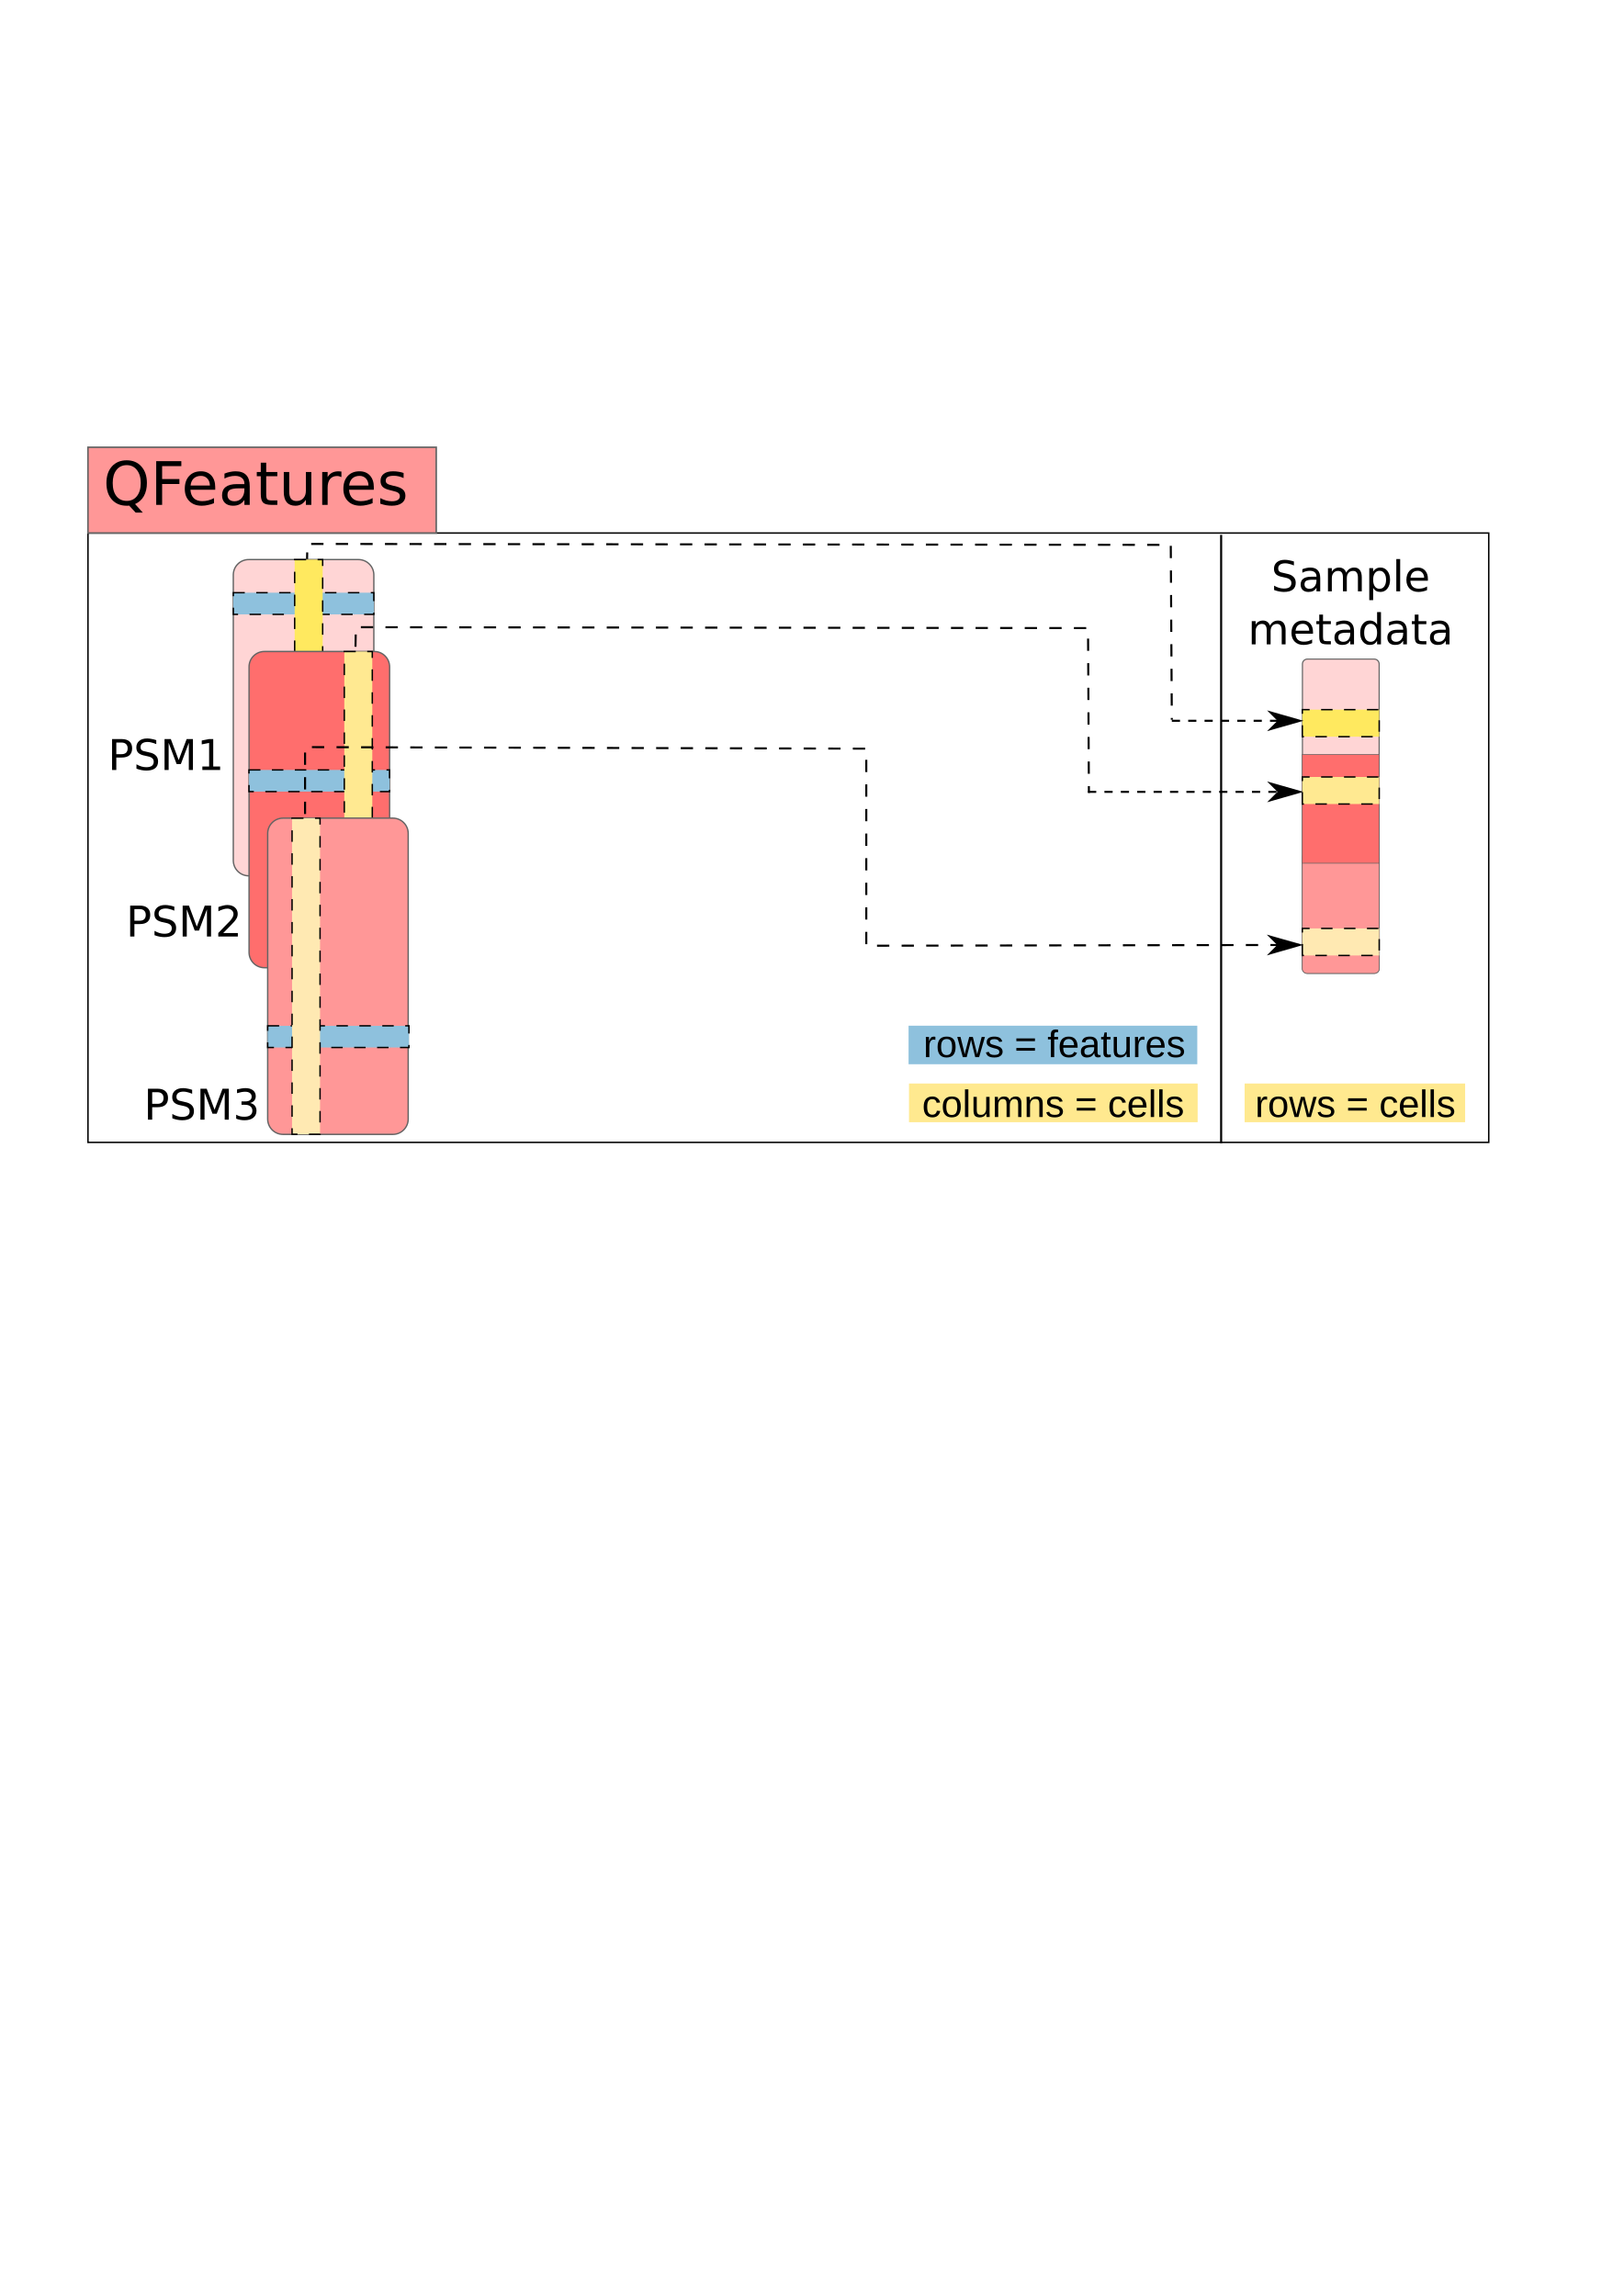
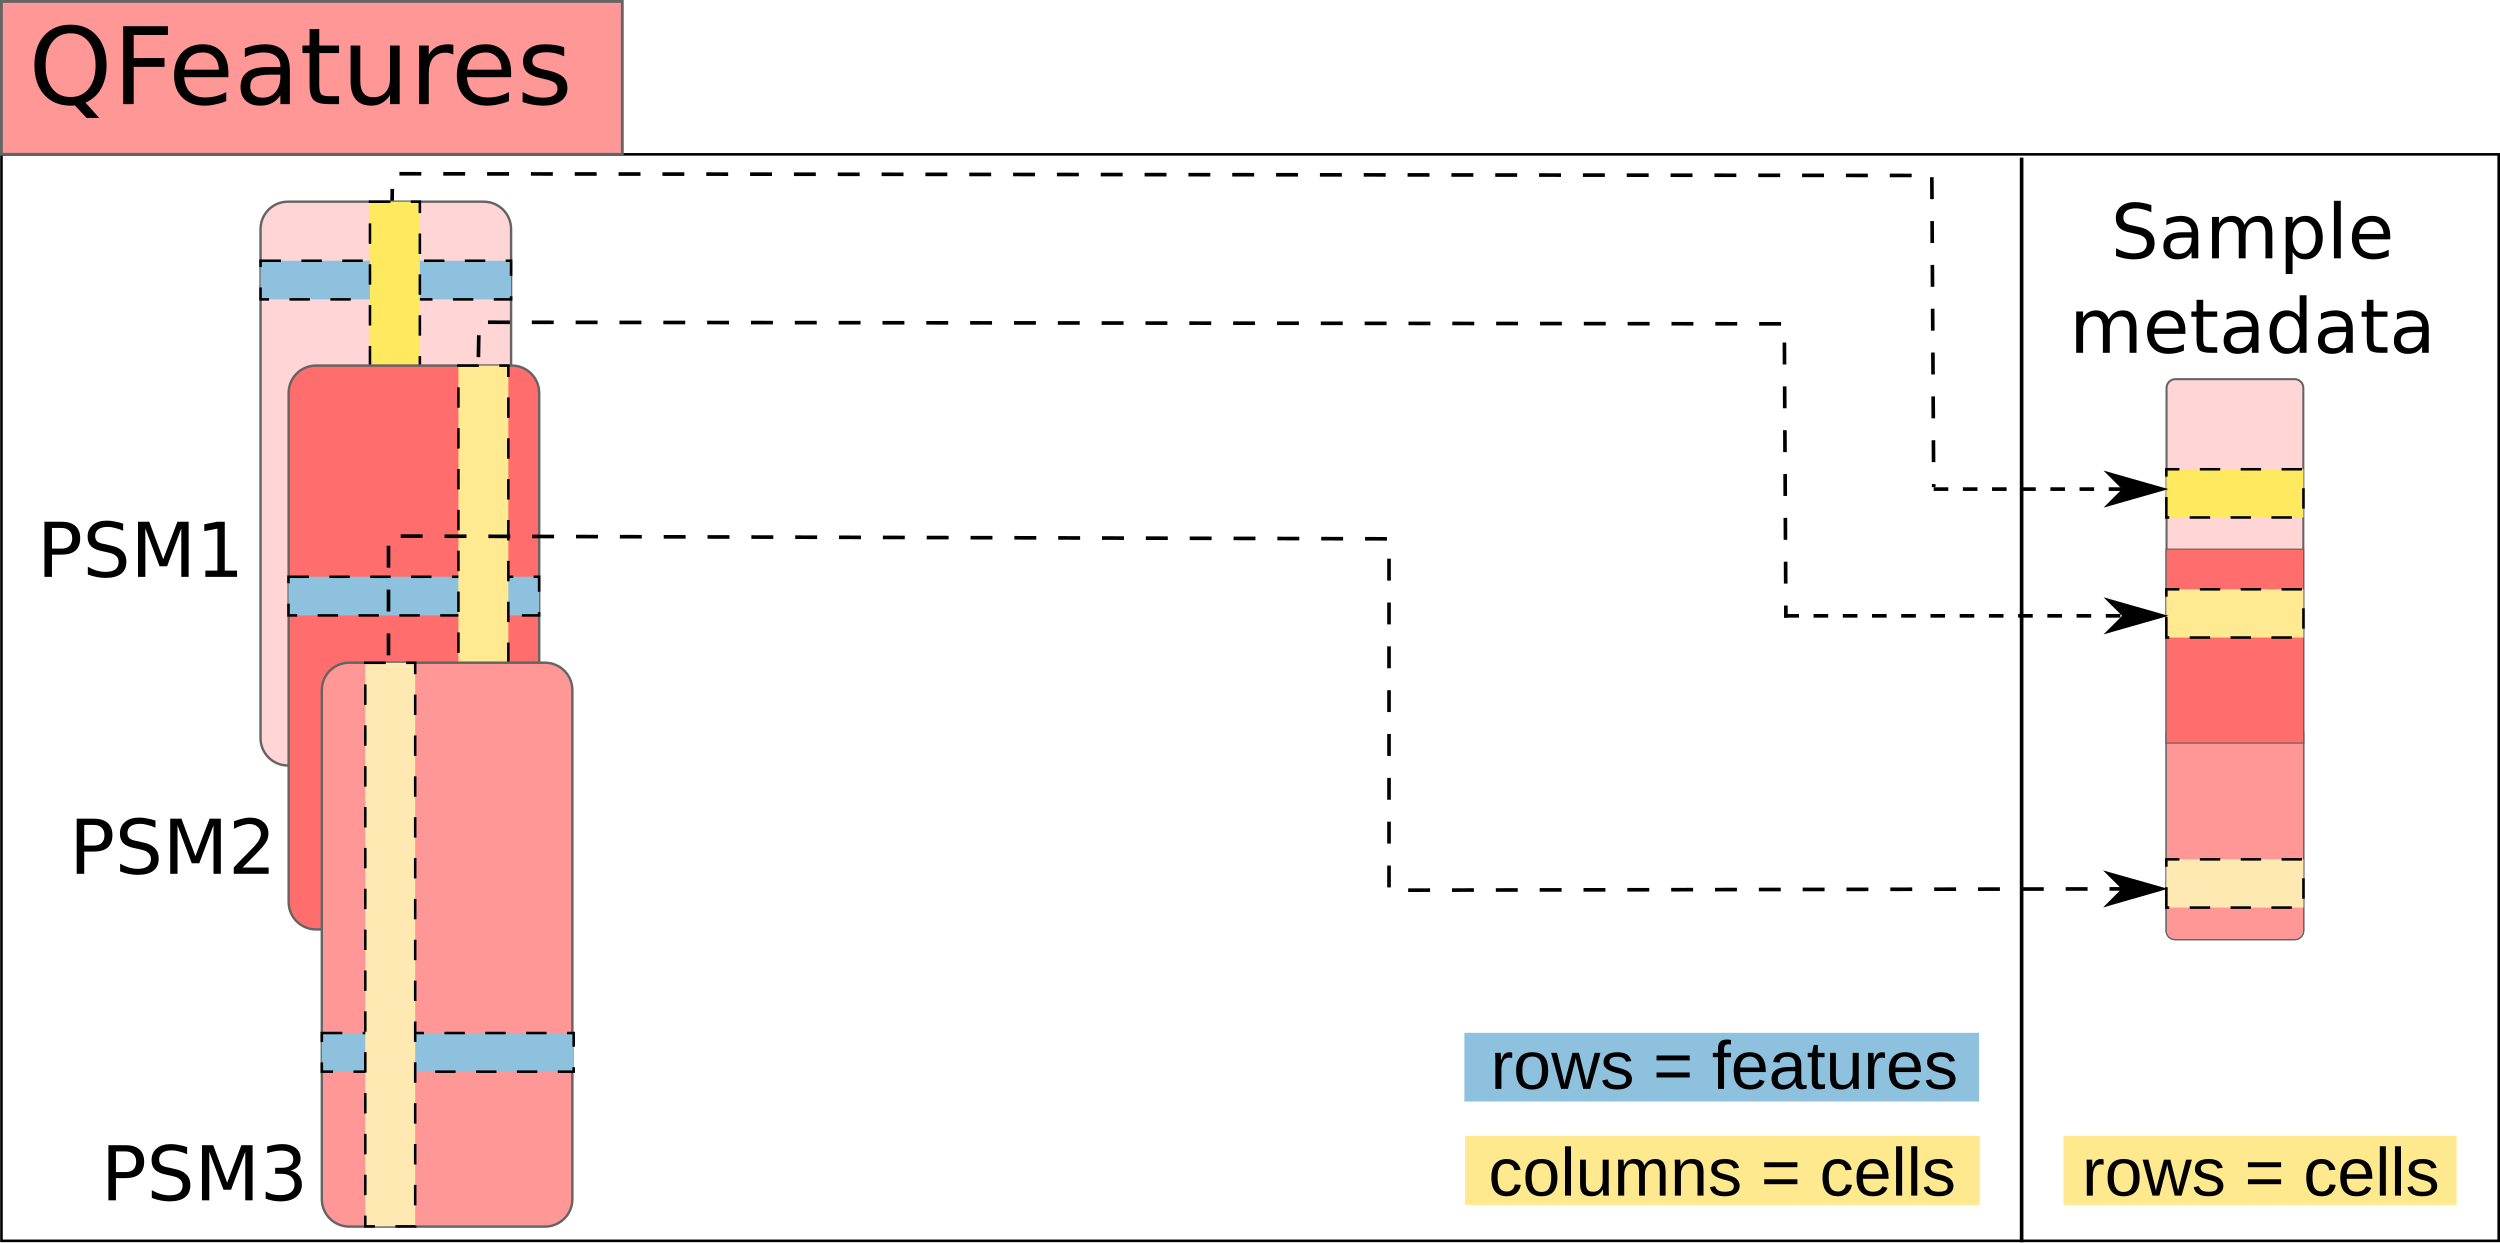
- <svg xmlns="http://www.w3.org/2000/svg" width="210mm" height="297mm" viewBox="0 0 210 297" version="1.1" id="svg5016">
+ <svg xmlns="http://www.w3.org/2000/svg" width="181.368mm" height="90.123mm" viewBox="0 0 181.368 90.123" version="1.1" id="svg5016">
  <defs id="defs5010">
-     <marker orient="auto" refY="0.0" refX="0.0" id="marker2119" style="overflow:visible;">
-       <path id="path2117" d="M 0.0,0.0 L 5.0,-5.0 L -12.5,0.0 L 5.0,5.0 L 0.0,0.0 z " style="fill-rule:evenodd;stroke:#000000;stroke-width:1pt;stroke-opacity:1;fill:#000000;fill-opacity:1" transform="scale(0.8) rotate(180) translate(12.5,0)" />
+     <marker orient="auto" refY="0" refX="0" id="marker2119" style="overflow:visible">
+       <path id="path2117" d="M 0,0 5,-5 -12.5,0 5,5 Z" style="fill:#000000;fill-opacity:1;fill-rule:evenodd;stroke:#000000;stroke-width:1pt;stroke-opacity:1" transform="matrix(-0.8,0,0,-0.8,-10,0)" />
    </marker>
-     <marker orient="auto" refY="0.0" refX="0.0" id="Arrow1Lend" style="overflow:visible;">
-       <path id="path1216" d="M 0.0,0.0 L 5.0,-5.0 L -12.5,0.0 L 5.0,5.0 L 0.0,0.0 z " style="fill-rule:evenodd;stroke:#000000;stroke-width:1pt;stroke-opacity:1;fill:#000000;fill-opacity:1" transform="scale(0.8) rotate(180) translate(12.5,0)" />
+     <marker orient="auto" refY="0" refX="0" id="Arrow1Lend" style="overflow:visible">
+       <path id="path1216" d="M 0,0 5,-5 -12.5,0 5,5 Z" style="fill:#000000;fill-opacity:1;fill-rule:evenodd;stroke:#000000;stroke-width:1pt;stroke-opacity:1" transform="matrix(-0.8,0,0,-0.8,-10,0)" />
    </marker>
    <marker orient="auto" refY="0" refX="0" id="Arrow1Lend-2" style="overflow:visible">
      <path id="path1216-7" d="M 0,0 5,-5 -12.5,0 5,5 Z" style="fill:#000000;fill-opacity:1;fill-rule:evenodd;stroke:#000000;stroke-width:1pt;stroke-opacity:1" transform="matrix(-0.8,0,0,-0.8,-10,0)" />
    </marker>
  </defs>
-   <g id="layer1">
-     <path style="fill:none;stroke:#000000;stroke-width:0.265;stroke-linecap:butt;stroke-linejoin:miter;stroke-miterlimit:4;stroke-dasharray:1.59, 1.59;stroke-dashoffset:0;stroke-opacity:1" d="m 39.699,73.047 0.057,-2.688 111.665,0.125 0.135,22.613" id="path1209" />
-     <text id="text108" style="font-variant:normal;font-weight:normal;font-size:5.483px;font-family:'DejaVu Sans';-inkscape-font-specification:DejaVuSans;writing-mode:lr-tb;fill:#000000;fill-opacity:1;fill-rule:nonzero;stroke:none;stroke-width:0.353" x="13.965" y="99.6">
-       <tspan style="stroke-width:0.353" id="tspan106" x="13.965" y="99.6">PSM1</tspan>
+   <g id="layer1" transform="translate(-0.159281,-0.0736303)">
+     <path style="fill:none;stroke:#000000;stroke-width:0.265;stroke-linecap:butt;stroke-linejoin:miter;stroke-miterlimit:4;stroke-dasharray:1.59, 1.59;stroke-dashoffset:0;stroke-opacity:1" d="m 28.587,15.368 0.057,-2.688 111.665,0.125 0.135,22.613" id="path1209" />
+     <text id="text108" style="font-variant:normal;font-weight:normal;font-size:5.483px;font-family:'DejaVu Sans';-inkscape-font-specification:DejaVuSans;writing-mode:lr-tb;fill:#000000;fill-opacity:1;fill-rule:nonzero;stroke:none;stroke-width:0.353" x="2.852" y="41.921">
+       <tspan style="stroke-width:0.353" id="tspan106" x="2.852" y="41.921">PSM1</tspan>
    </text>
-     <path d="M 11.379,68.95 H 192.545 V 147.773 H 11.379 Z" style="fill:none;stroke:#000000;stroke-width:0.188;stroke-linecap:butt;stroke-linejoin:miter;stroke-miterlimit:3.5;stroke-dasharray:none;stroke-opacity:1" id="path120" />
-     <text id="text126" style="font-variant:normal;font-weight:normal;font-size:5.483px;font-family:'DejaVu Sans';-inkscape-font-specification:DejaVuSans;writing-mode:lr-tb;fill:#000000;fill-opacity:1;fill-rule:nonzero;stroke:none;stroke-width:0.353" x="164.41" y="76.492">
-       <tspan style="stroke-width:0.353" id="tspan122" y="76.492" x="164.41 167.887 171.242 176.583 180.059 181.561 184.934">Sample</tspan>
-       <tspan style="stroke-width:0.353" id="tspan124" y="83.346" x="161.396 166.736 170.108 172.258 175.613 179.09 182.429 184.578">metadata</tspan>
+     <path d="M 0.266,11.271 H 181.433 V 90.094 H 0.266 Z" style="fill:none;stroke:#000000;stroke-width:0.188;stroke-linecap:butt;stroke-linejoin:miter;stroke-miterlimit:3.5;stroke-dasharray:none;stroke-opacity:1" id="path120" />
+     <text id="text126" style="font-variant:normal;font-weight:normal;font-size:5.483px;font-family:'DejaVu Sans';-inkscape-font-specification:DejaVuSans;writing-mode:lr-tb;fill:#000000;fill-opacity:1;fill-rule:nonzero;stroke:none;stroke-width:0.353" x="153.298" y="18.813">
+       <tspan style="stroke-width:0.353" id="tspan122" y="18.813" x="153.298 156.774 160.13 165.47 168.947 170.449 173.821">Sample</tspan>
+       <tspan style="stroke-width:0.353" id="tspan124" y="25.667" x="150.283 155.624 158.996 161.145 164.501 167.977 171.316 173.466">metadata</tspan>
    </text>
-     <path d="M 11.375,57.856 H 56.419 V 68.945 H 11.375 Z" style="fill:#ff9797;fill-opacity:1;fill-rule:nonzero;stroke:#646464;stroke-width:0.206;stroke-linecap:butt;stroke-linejoin:miter;stroke-miterlimit:3.5;stroke-dasharray:none;stroke-opacity:1" id="path134" />
-     <path d="M 157.935,69.19 V 147.876" style="fill:none;stroke:#000000;stroke-width:0.265;stroke-linecap:butt;stroke-linejoin:miter;stroke-miterlimit:4;stroke-dasharray:none;stroke-opacity:1" id="path210" />
-     <path id="path212" style="fill:#8ec1dd;fill-opacity:1;fill-rule:nonzero;stroke:none;stroke-width:0.353" d="m 117.509,132.681 h 37.341 v 4.984 h -37.341 z" />
-     <text id="text216" style="font-variant:normal;font-weight:normal;font-size:4.939px;font-family:Arial;-inkscape-font-specification:ArialMT;writing-mode:lr-tb;fill:#000000;fill-opacity:1;fill-rule:nonzero;stroke:none;stroke-width:0.353" x="119.414" y="136.745">
-       <tspan style="stroke-width:0.353" id="tspan214" y="136.745" x="119.414 121.058 123.804 127.37 129.84 131.208 134.087 135.455 136.823 139.569 142.315 143.683 146.429 148.074 150.835">rows = features</tspan>
+     <path d="M 0.262,0.177 H 45.306 V 11.266 H 0.262 Z" style="fill:#ff9797;fill-opacity:1;fill-rule:nonzero;stroke:#646464;stroke-width:0.206;stroke-linecap:butt;stroke-linejoin:miter;stroke-miterlimit:3.5;stroke-dasharray:none;stroke-opacity:1" id="path134" />
+     <path d="M 146.822,11.511 V 90.197" style="fill:none;stroke:#000000;stroke-width:0.265;stroke-linecap:butt;stroke-linejoin:miter;stroke-miterlimit:4;stroke-dasharray:none;stroke-opacity:1" id="path210" />
+     <path id="path212" style="fill:#8ec1dd;fill-opacity:1;fill-rule:nonzero;stroke:none;stroke-width:0.353" d="m 106.396,75.001 h 37.341 v 4.984 h -37.341 z" />
+     <text id="text216" style="font-variant:normal;font-weight:normal;font-size:4.939px;font-family:Arial;-inkscape-font-specification:ArialMT;writing-mode:lr-tb;fill:#000000;fill-opacity:1;fill-rule:nonzero;stroke:none;stroke-width:0.353" x="108.301" y="79.066">
+       <tspan style="stroke-width:0.353" id="tspan214" y="79.066" x="108.301 109.946 112.692 116.258 118.727 120.095 122.975 124.343 125.711 128.457 131.203 132.571 135.317 136.962 139.722">rows = features</tspan>
    </text>
-     <path id="path218" style="fill:#ffe98f;fill-opacity:1;fill-rule:nonzero;stroke:none;stroke-width:0.353" d="m 117.564,140.159 h 37.334 v 5.005 h -37.334 z" />
-     <text id="text222" style="font-variant:normal;font-weight:normal;font-size:4.939px;font-family:Arial;-inkscape-font-specification:ArialMT;writing-mode:lr-tb;fill:#000000;fill-opacity:1;fill-rule:nonzero;stroke:none;stroke-width:0.353" x="119.261" y="144.491">
-       <tspan style="stroke-width:0.353" id="tspan220" y="144.491" x="119.261 121.73 124.476 125.572 128.318 132.433 135.193 137.663 139.031 141.91 143.278 145.748 148.494 149.59 150.687">columns = cells</tspan>
+     <path id="path218" style="fill:#ffe98f;fill-opacity:1;fill-rule:nonzero;stroke:none;stroke-width:0.353" d="m 106.451,82.48 h 37.334 v 5.005 h -37.334 z" />
+     <text id="text222" style="font-variant:normal;font-weight:normal;font-size:4.939px;font-family:Arial;-inkscape-font-specification:ArialMT;writing-mode:lr-tb;fill:#000000;fill-opacity:1;fill-rule:nonzero;stroke:none;stroke-width:0.353" x="108.148" y="86.811">
+       <tspan style="stroke-width:0.353" id="tspan220" y="86.811" x="108.148 110.618 113.364 114.46 117.206 121.32 124.081 126.55 127.918 130.798 132.166 134.635 137.381 138.478 139.574">columns = cells</tspan>
    </text>
-     <path id="path224" style="fill:#ffe98f;fill-opacity:1;fill-rule:nonzero;stroke:none;stroke-width:0.353" d="m 160.972,140.159 h 28.519 v 5.005 h -28.519 z" />
-     <text id="text228" style="font-variant:normal;font-weight:normal;font-size:4.939px;font-family:Arial;-inkscape-font-specification:ArialMT;writing-mode:lr-tb;fill:#000000;fill-opacity:1;fill-rule:nonzero;stroke:none;stroke-width:0.353" x="162.319" y="144.491">
-       <tspan style="stroke-width:0.353" id="tspan226" y="144.491" x="162.319 163.964 166.71 170.276 172.745 174.113 176.993 178.361 180.83 183.576 184.673 185.769">rows = cells</tspan>
+     <path id="path224" style="fill:#ffe98f;fill-opacity:1;fill-rule:nonzero;stroke:none;stroke-width:0.353" d="m 149.859,82.48 h 28.519 v 5.005 h -28.519 z" />
+     <text id="text228" style="font-variant:normal;font-weight:normal;font-size:4.939px;font-family:Arial;-inkscape-font-specification:ArialMT;writing-mode:lr-tb;fill:#000000;fill-opacity:1;fill-rule:nonzero;stroke:none;stroke-width:0.353" x="151.207" y="86.811">
+       <tspan style="stroke-width:0.353" id="tspan226" y="86.811" x="151.207 152.851 155.597 159.163 161.633 163.001 165.88 167.248 169.718 172.464 173.56 174.657">rows = cells</tspan>
    </text>
-     <text id="text108-3" style="font-variant:normal;font-weight:normal;font-size:5.483px;font-family:'DejaVu Sans';-inkscape-font-specification:DejaVuSans;writing-mode:lr-tb;fill:#000000;fill-opacity:1;fill-rule:nonzero;stroke:none;stroke-width:0.353" x="13.329" y="65.311">
-       <tspan style="font-size:7.761px;stroke-width:0.353" id="tspan106-5" y="65.311" x="13.329">QFeatures</tspan>
+     <text id="text108-3" style="font-variant:normal;font-weight:normal;font-size:5.483px;font-family:'DejaVu Sans';-inkscape-font-specification:DejaVuSans;writing-mode:lr-tb;fill:#000000;fill-opacity:1;fill-rule:nonzero;stroke:none;stroke-width:0.353" x="2.217" y="7.631">
+       <tspan style="font-size:7.761px;stroke-width:0.353" id="tspan106-5" y="7.631" x="2.217">QFeatures</tspan>
    </text>
-     <g id="g1122" transform="translate(8.466667,-7.9375)">
+     <g id="g1122" transform="translate(-2.645833,-65.61667)">
      <path id="path28" style="fill:#ffd5d5;fill-opacity:1;fill-rule:nonzero;stroke:#646464;stroke-width:0.176;stroke-linecap:butt;stroke-linejoin:miter;stroke-miterlimit:4;stroke-dasharray:none;stroke-opacity:1" d="m 23.697,80.321 h 14.196 c 1.102,0 1.99,0.887 1.99,1.99 v 36.927 c 0,1.102 -0.887,1.99 -1.99,1.99 H 23.697 c -1.102,0 -1.99,-0.888 -1.99,-1.99 V 82.31 c 0,-1.102 0.888,-1.99 1.99,-1.99 z" />
      <path id="path36" style="fill:#8ec1dd;fill-opacity:1;fill-rule:nonzero;stroke:#000000;stroke-width:0.185;stroke-linecap:butt;stroke-linejoin:miter;stroke-miterlimit:4;stroke-dasharray:1.482, 1.482;stroke-dashoffset:0;stroke-opacity:1" d="m 21.709,84.606 h 18.172 v 2.804 h -18.172 z" />
      <path id="path246-6" style="fill:#ffe95f;fill-opacity:1;fill-rule:nonzero;stroke:#000000;stroke-width:0.185;stroke-linecap:butt;stroke-linejoin:miter;stroke-miterlimit:4;stroke-dasharray:1.482, 1.482;stroke-dashoffset:0;stroke-opacity:1" d="m 29.645,80.324 h 3.62 V 121.209 h -3.62 z" />
    </g>
-     <g id="g1140" transform="translate(-2.116667,-2.116667)">
+     <g id="g1140" transform="translate(-13.22917,-59.79584)">
      <path id="path182" style="fill:#ffd5d5;fill-opacity:1;fill-rule:nonzero;stroke:#646464;stroke-width:0.149;stroke-linecap:butt;stroke-linejoin:miter;stroke-miterlimit:4;stroke-dasharray:none;stroke-opacity:1" d="M 170.566,127.374 V 88.013 c 0,-0.353 0.284,-0.638 0.637,-0.638 h 8.648 c 0.353,0 0.637,0.285 0.637,0.638 V 127.374 c 0,0.353 -0.284,0.636 -0.637,0.636 h -8.648 c -0.353,0 -0.637,-0.284 -0.637,-0.636 z" />
      <path id="path186" style="fill:#ffe95f;fill-opacity:1;fill-rule:nonzero;stroke:#000000;stroke-width:0.185;stroke-linecap:butt;stroke-linejoin:miter;stroke-miterlimit:4;stroke-dasharray:1.482, 1.482;stroke-dashoffset:0;stroke-opacity:1" d="m 170.551,97.411 v -3.499 h 9.945 v 3.499 z" />
      <path id="path190" style="fill:#ff9797;fill-opacity:1;fill-rule:nonzero;stroke:#646464;stroke-width:0.093;stroke-linecap:butt;stroke-linejoin:miter;stroke-miterlimit:4;stroke-dasharray:none;stroke-opacity:1" d="m 170.538,127.398 v -14.341 c 0,-0.356 0.285,-0.641 0.639,-0.641 h 8.698 c 0.354,0 0.639,0.285 0.639,0.641 v 14.341 c 0,0.354 -0.285,0.641 -0.639,0.641 h -8.698 c -0.354,0 -0.639,-0.286 -0.639,-0.641 z" />
      <path id="path194" style="fill:#ff6e6d;fill-opacity:1;fill-rule:nonzero;stroke:#646464;stroke-width:0.088;stroke-linecap:butt;stroke-linejoin:miter;stroke-miterlimit:4;stroke-dasharray:none;stroke-opacity:1" d="M 170.531,113.779 V 99.71 h 9.978 v 14.069 z" />
      <path id="path186-7" style="fill:#ffe991;fill-opacity:1;fill-rule:nonzero;stroke:#000000;stroke-width:0.185;stroke-linecap:butt;stroke-linejoin:miter;stroke-miterlimit:4;stroke-dasharray:1.482, 1.482;stroke-dashoffset:0;stroke-opacity:1" d="m 170.551,106.121 v -3.499 h 9.945 v 3.499 z" />
      <path id="path186-5" style="fill:#ffe9b2;fill-opacity:1;fill-rule:nonzero;stroke:#000000;stroke-width:0.185;stroke-linecap:butt;stroke-linejoin:miter;stroke-miterlimit:4;stroke-dasharray:1.482, 1.482;stroke-dashoffset:0;stroke-opacity:1" d="m 170.551,125.712 v -3.499 h 9.945 v 3.499 z" />
    </g>
-     <g id="g1127" transform="translate(-31.75,5.291667)">
+     <g id="g1127" transform="translate(-42.8625,-52.3875)">
      <path id="path112" style="fill:#ff6e6d;fill-opacity:1;fill-rule:nonzero;stroke:#646464;stroke-width:0.176;stroke-linecap:butt;stroke-linejoin:miter;stroke-miterlimit:4;stroke-dasharray:none;stroke-opacity:1" d="m 65.952,78.981 h 14.196 c 1.102,0 1.99,0.887 1.99,1.99 v 36.927 c 0,1.102 -0.888,1.99 -1.99,1.99 H 65.952 c -1.102,0 -1.99,-0.888 -1.99,-1.99 V 80.971 c 0,-1.102 0.888,-1.99 1.99,-1.99 z" />
      <path id="path116" style="fill:#8ec1dd;fill-opacity:1;fill-rule:nonzero;stroke:#000000;stroke-width:0.185;stroke-linecap:butt;stroke-linejoin:miter;stroke-miterlimit:4;stroke-dasharray:1.482, 1.482;stroke-dashoffset:0;stroke-opacity:1" d="m 63.952,94.303 h 18.179 v 2.804 H 63.952 Z" />
      <path id="path246" style="fill:#ffe991;fill-opacity:1;fill-rule:nonzero;stroke:#000000;stroke-width:0.185;stroke-linecap:butt;stroke-linejoin:miter;stroke-miterlimit:4;stroke-dasharray:1.482, 1.482;stroke-dashoffset:0;stroke-opacity:1" d="m 76.28,78.986 h 3.62 v 40.885 h -3.62 z" />
    </g>
-     <text id="text108-35" style="font-variant:normal;font-weight:normal;font-size:5.483px;font-family:'DejaVu Sans';-inkscape-font-specification:DejaVuSans;writing-mode:lr-tb;fill:#000000;fill-opacity:1;fill-rule:nonzero;stroke:none;stroke-width:0.353" x="16.303" y="121.145">
-       <tspan style="stroke-width:0.353" id="tspan106-6" x="16.303" y="121.145">PSM2</tspan>
+     <text id="text108-35" style="font-variant:normal;font-weight:normal;font-size:5.483px;font-family:'DejaVu Sans';-inkscape-font-specification:DejaVuSans;writing-mode:lr-tb;fill:#000000;fill-opacity:1;fill-rule:nonzero;stroke:none;stroke-width:0.353" x="5.19" y="63.465">
+       <tspan style="stroke-width:0.353" id="tspan106-6" x="5.19" y="63.465">PSM2</tspan>
    </text>
-     <text id="text108-2" style="font-variant:normal;font-weight:normal;font-size:5.483px;font-family:'DejaVu Sans';-inkscape-font-specification:DejaVuSans;writing-mode:lr-tb;fill:#000000;fill-opacity:1;fill-rule:nonzero;stroke:none;stroke-width:0.353" x="18.604" y="144.831">
-       <tspan style="stroke-width:0.353" id="tspan106-9" x="18.604" y="144.831">PSM3</tspan>
+     <text id="text108-2" style="font-variant:normal;font-weight:normal;font-size:5.483px;font-family:'DejaVu Sans';-inkscape-font-specification:DejaVuSans;writing-mode:lr-tb;fill:#000000;fill-opacity:1;fill-rule:nonzero;stroke:none;stroke-width:0.353" x="7.491" y="87.152">
+       <tspan style="stroke-width:0.353" id="tspan106-9" x="7.491" y="87.152">PSM3</tspan>
    </text>
-     <path style="fill:none;stroke:#000000;stroke-width:0.265;stroke-linecap:butt;stroke-linejoin:miter;stroke-miterlimit:4;stroke-dasharray:1.058, 1.058;stroke-dashoffset:0;stroke-opacity:1;marker-end:url(#Arrow1Lend)" d="m 151.557,93.236 h 16.513" id="path1211" />
-     <path style="fill:none;stroke:#000000;stroke-width:0.265;stroke-linecap:butt;stroke-linejoin:miter;stroke-miterlimit:4;stroke-dasharray:1.59, 1.59;stroke-dashoffset:0;stroke-opacity:1" d="m 45.978,83.663 0.048,-2.533 94.692,0.118 0.115,21.313" id="path1209-9" />
-     <path style="fill:none;stroke:#000000;stroke-width:0.265;stroke-linecap:butt;stroke-linejoin:miter;stroke-miterlimit:4;stroke-dasharray:1.06, 1.06;stroke-dashoffset:0;stroke-opacity:1;marker-end:url(#Arrow1Lend-2)" d="m 140.721,102.43 h 27.353" id="path1211-3" />
-     <path style="fill:none;stroke:#000000;stroke-width:0.265;stroke-linecap:butt;stroke-linejoin:miter;stroke-miterlimit:4;stroke-dasharray:1.59, 1.59;stroke-dashoffset:0;stroke-opacity:1;marker-end:url(#marker2119)" d="m 39.456,108.477 v -11.835 0 l 72.585,0.202 v 0 25.491 0 l 55.994,-0.101" id="path2115" />
-     <g id="g1132" transform="translate(-63.5,20.6375)">
+     <path style="fill:none;stroke:#000000;stroke-width:0.265;stroke-linecap:butt;stroke-linejoin:miter;stroke-miterlimit:4;stroke-dasharray:1.058, 1.058;stroke-dashoffset:0;stroke-opacity:1;marker-end:url(#Arrow1Lend)" d="m 140.444,35.557 h 16.513" id="path1211" />
+     <path style="fill:none;stroke:#000000;stroke-width:0.265;stroke-linecap:butt;stroke-linejoin:miter;stroke-miterlimit:4;stroke-dasharray:1.59, 1.59;stroke-dashoffset:0;stroke-opacity:1" d="m 34.866,25.984 0.048,-2.533 94.692,0.118 0.115,21.313" id="path1209-9" />
+     <path style="fill:none;stroke:#000000;stroke-width:0.265;stroke-linecap:butt;stroke-linejoin:miter;stroke-miterlimit:4;stroke-dasharray:1.06, 1.06;stroke-dashoffset:0;stroke-opacity:1;marker-end:url(#Arrow1Lend-2)" d="m 129.609,44.75 h 27.353" id="path1211-3" />
+     <path style="fill:none;stroke:#000000;stroke-width:0.265;stroke-linecap:butt;stroke-linejoin:miter;stroke-miterlimit:4;stroke-dasharray:1.59, 1.59;stroke-dashoffset:0;stroke-opacity:1;marker-end:url(#marker2119)" d="m 28.344,50.797 v -11.835 0 l 72.585,0.202 v 0 25.491 0 l 55.994,-0.101" id="path2115" />
+     <g id="g1132" transform="translate(-74.6125,-37.04167)">
      <path id="path40" style="fill:#ff9797;fill-opacity:1;fill-rule:nonzero;stroke:#646464;stroke-width:0.176;stroke-linecap:butt;stroke-linejoin:miter;stroke-miterlimit:4;stroke-dasharray:none;stroke-opacity:1" d="m 100.109,85.192 h 14.196 c 1.102,0 1.99,0.888 1.99,1.99 V 124.111 c 0,1.102 -0.888,1.99 -1.99,1.99 H 100.109 c -1.102,0 -1.99,-0.887 -1.99,-1.99 V 87.182 c 0,-1.102 0.887,-1.99 1.99,-1.99 z" />
      <path id="path44" style="fill:#8ec1dd;fill-opacity:1;fill-rule:nonzero;stroke:#000000;stroke-width:0.185;stroke-linecap:butt;stroke-linejoin:miter;stroke-miterlimit:4;stroke-dasharray:1.482, 1.482;stroke-dashoffset:0;stroke-opacity:1" d="m 98.121,112.058 h 18.27 v 2.804 H 98.121 Z" />
      <path id="path246-3" style="fill:#ffe9b2;fill-opacity:1;fill-rule:nonzero;stroke:#000000;stroke-width:0.185;stroke-linecap:butt;stroke-linejoin:miter;stroke-miterlimit:4;stroke-dasharray:1.482, 1.482;stroke-dashoffset:0;stroke-opacity:1" d="m 101.273,85.199 h 3.62 V 126.084 h -3.62 z" />
    </g>
  </g>
</svg>
